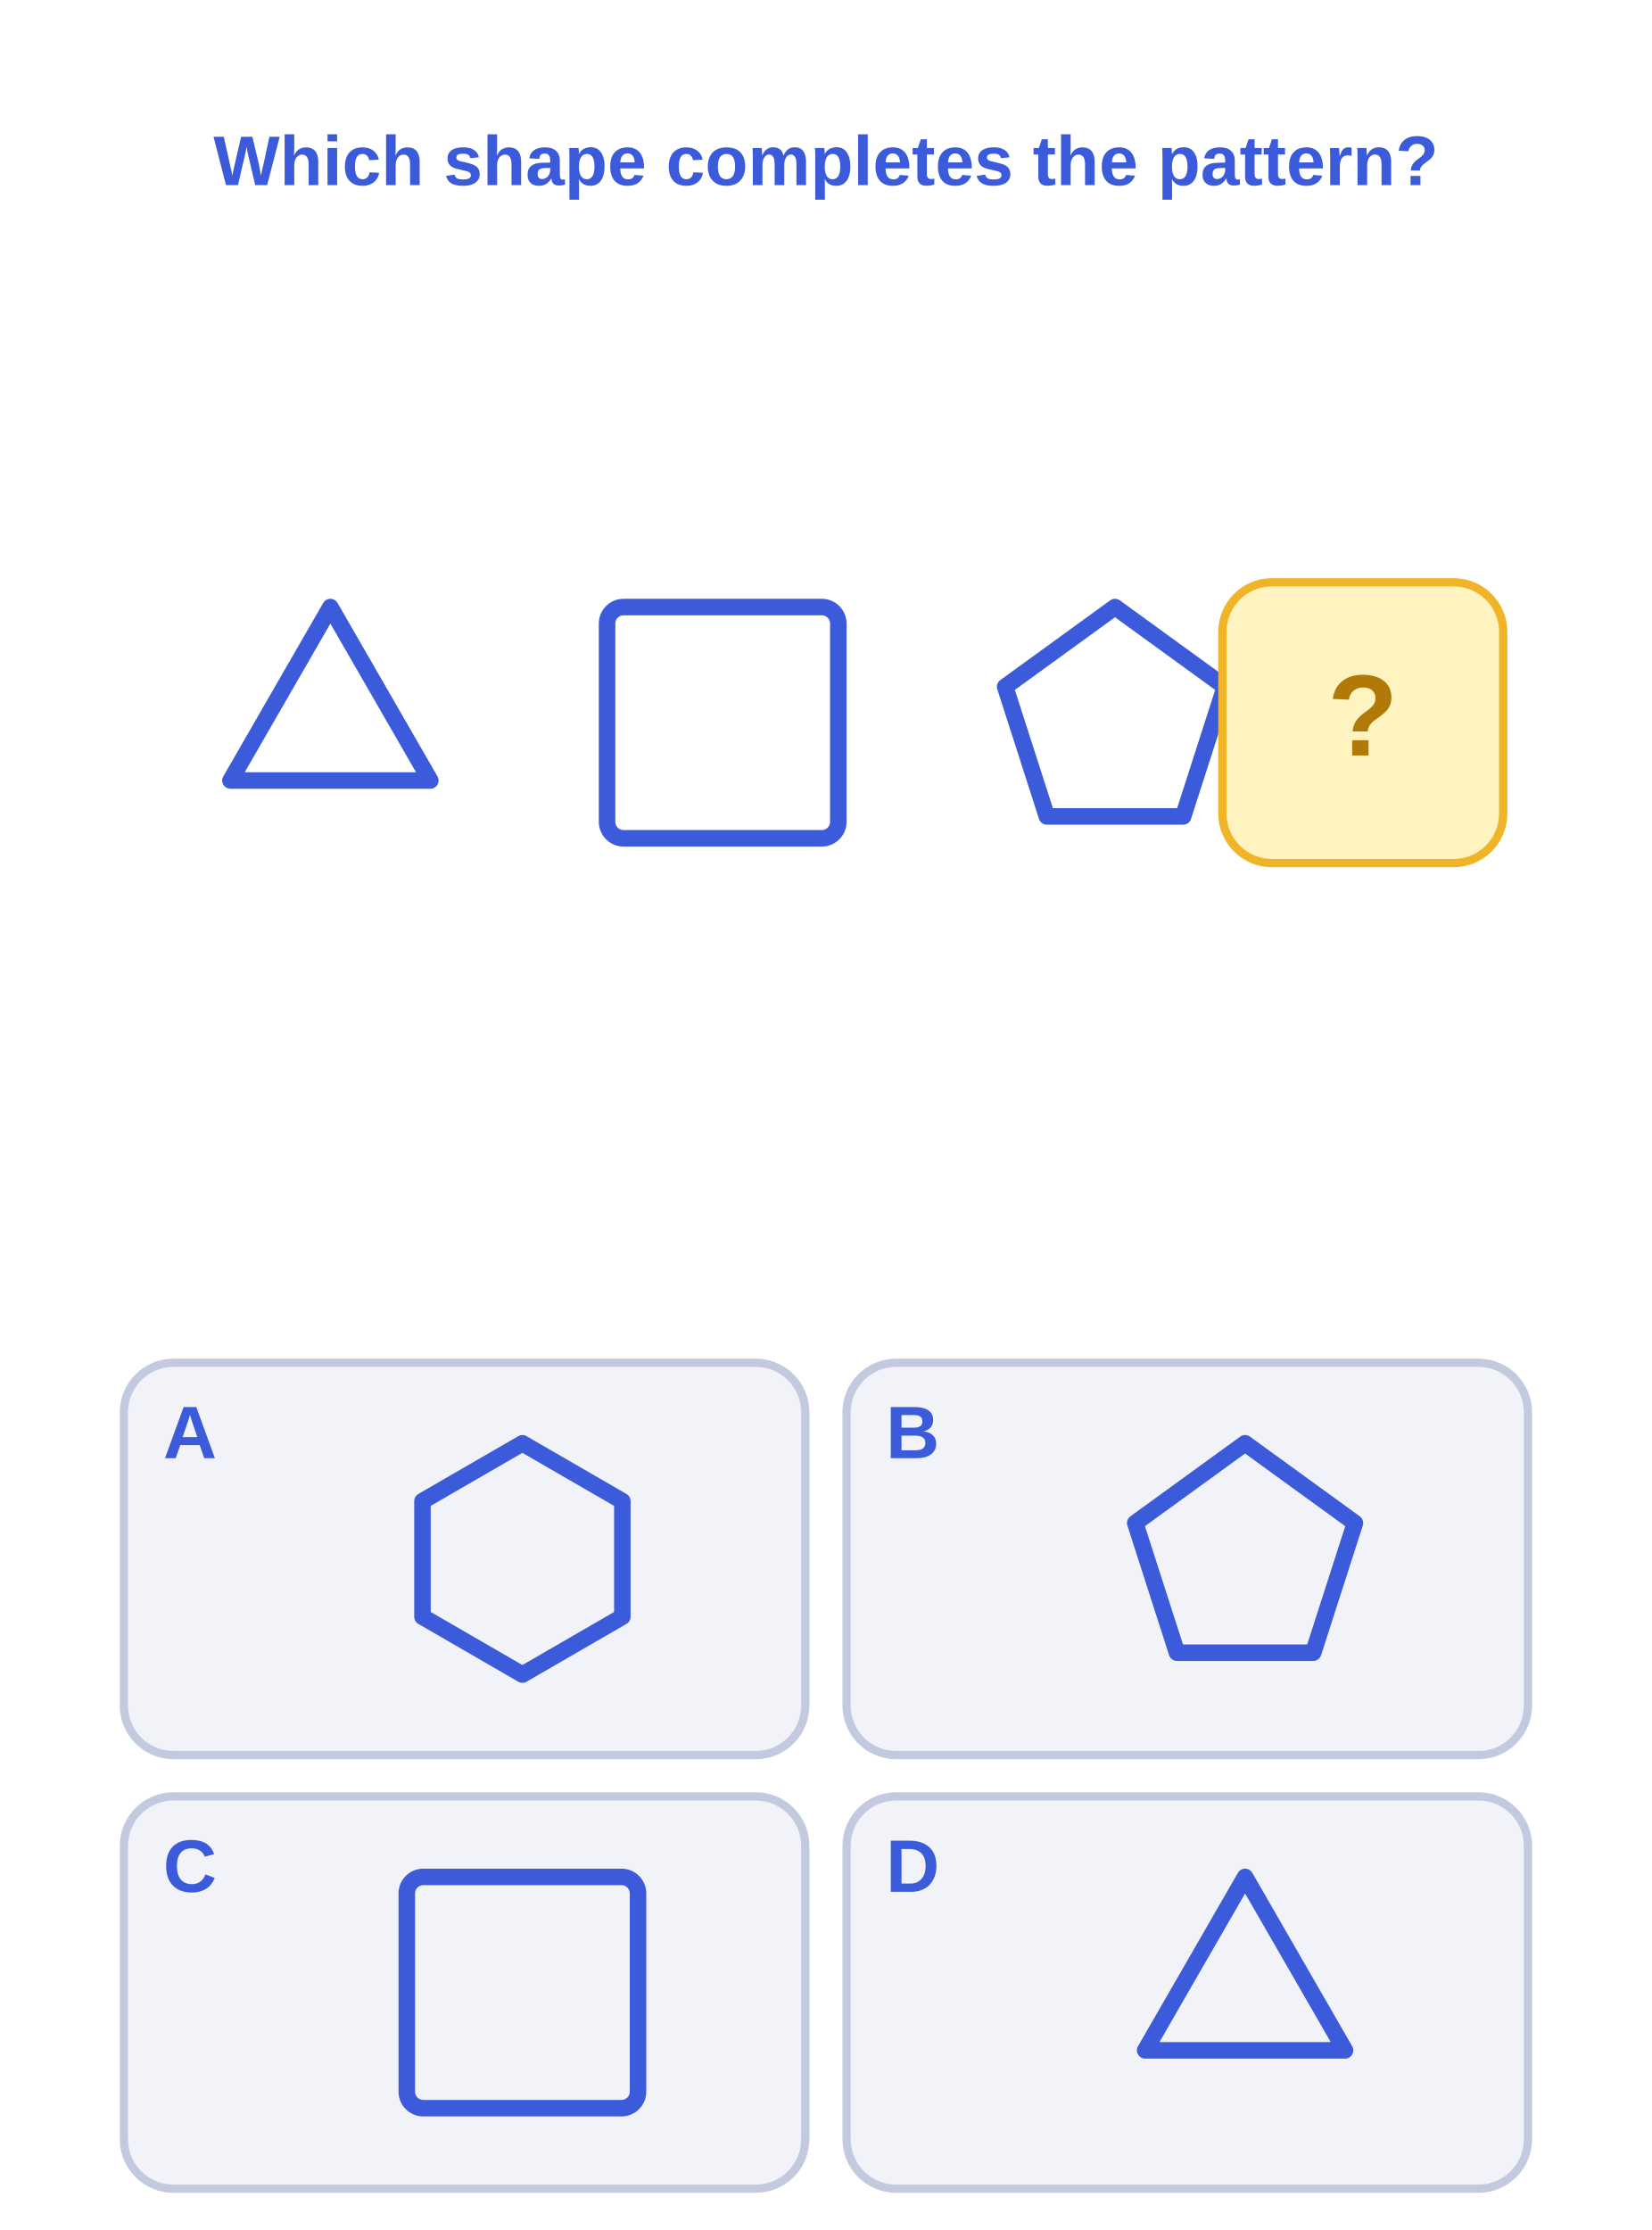
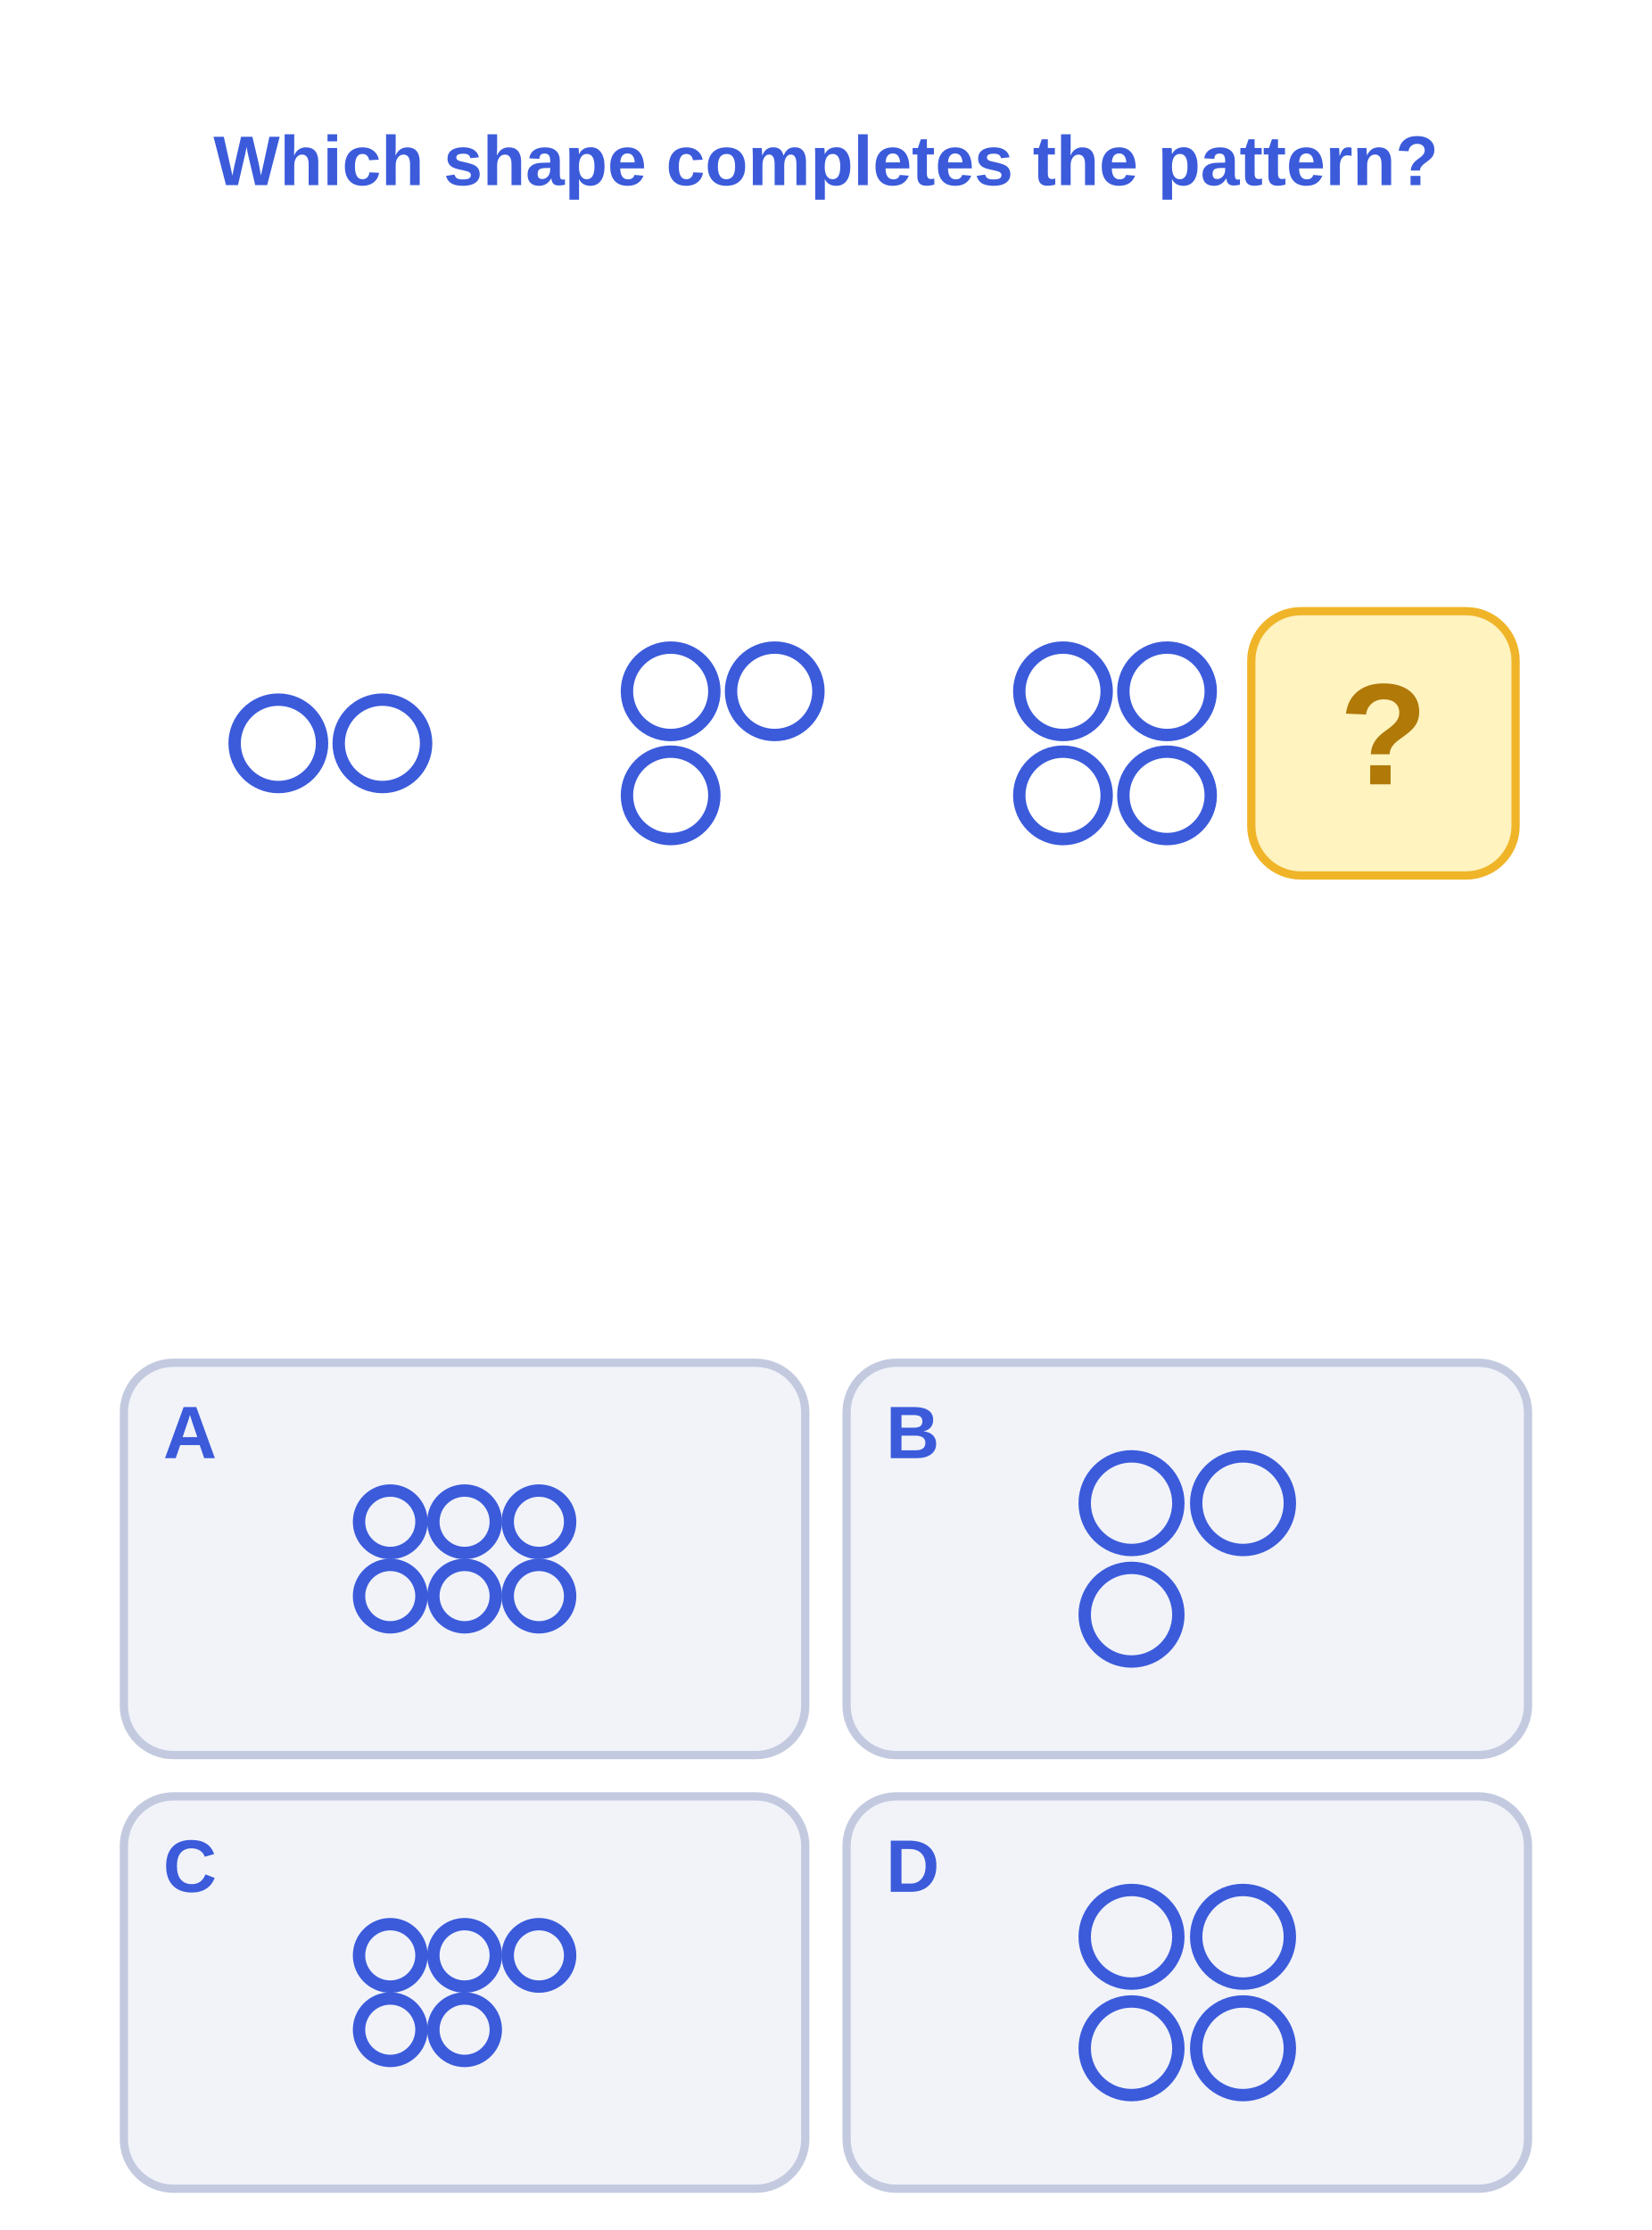
<svg xmlns="http://www.w3.org/2000/svg" viewBox="0 0 400 540" width="400" height="540" font-family="Verdana,Arial,sans-serif">
  <rect x="0" y="0" width="400" height="540" fill="#ffffff" />
  <text x="200.0" y="40" font-size="17" fill="#3b5bdb" text-anchor="middle" font-weight="bold" dominant-baseline="middle">Which shape completes the pattern?</text>
-   <polygon points="80.0,147.0 104.2,189.0 55.8,189.0" stroke="#3b5bdb" stroke-width="4" fill="none" stroke-linejoin="round" />
-   <g transform="rotate(0 175 175)">
-     <rect x="147" y="147" width="56" height="56" rx="4" stroke="#3b5bdb" stroke-width="4" fill="none" />
-   </g>
-   <polygon points="270.0,147.0 296.6,166.3 286.5,197.7 253.5,197.7 243.4,166.3" stroke="#3b5bdb" stroke-width="4" fill="none" stroke-linejoin="round" />
-   <rect x="296" y="141" width="68" height="68" rx="12" fill="#fff3bf" stroke="#f0b429" stroke-width="2" />
-   <text x="330" y="175" font-size="28" fill="#b07908" text-anchor="middle" font-weight="bold" dominant-baseline="middle">?</text>
+   <circle cx="67.4" cy="180.0" r="10.584" stroke="#3b5bdb" stroke-width="3" fill="none" />
+   <circle cx="92.6" cy="180.0" r="10.584" stroke="#3b5bdb" stroke-width="3" fill="none" />
+   <circle cx="162.4" cy="167.4" r="10.584" stroke="#3b5bdb" stroke-width="3" fill="none" />
+   <circle cx="187.6" cy="167.4" r="10.584" stroke="#3b5bdb" stroke-width="3" fill="none" />
+   <circle cx="162.4" cy="192.6" r="10.584" stroke="#3b5bdb" stroke-width="3" fill="none" />
+   <circle cx="257.4" cy="167.4" r="10.584" stroke="#3b5bdb" stroke-width="3" fill="none" />
+   <circle cx="282.6" cy="167.4" r="10.584" stroke="#3b5bdb" stroke-width="3" fill="none" />
+   <circle cx="257.4" cy="192.6" r="10.584" stroke="#3b5bdb" stroke-width="3" fill="none" />
+   <circle cx="282.6" cy="192.6" r="10.584" stroke="#3b5bdb" stroke-width="3" fill="none" />
+   <rect x="303" y="148" width="64" height="64" rx="12" fill="#fff3bf" stroke="#f0b429" stroke-width="2" />
+   <text x="335" y="180" font-size="35" fill="#b07908" text-anchor="middle" font-weight="bold" dominant-baseline="middle">?</text>
  <rect x="30" y="330" width="165" height="95" rx="12" fill="#f1f3f9" stroke="#c3cae0" stroke-width="2" />
  <text x="46" y="348" font-size="18" fill="#3b5bdb" text-anchor="middle" font-weight="bold" dominant-baseline="middle">A</text>
-   <polygon points="126.5,349.5 150.7,363.5 150.7,391.5 126.5,405.5 102.3,391.5 102.3,363.5" stroke="#3b5bdb" stroke-width="4" fill="none" stroke-linejoin="round" />
+   <circle cx="94.5" cy="368.5" r="7.56" stroke="#3b5bdb" stroke-width="3" fill="none" />
+   <circle cx="112.5" cy="368.5" r="7.56" stroke="#3b5bdb" stroke-width="3" fill="none" />
+   <circle cx="130.5" cy="368.5" r="7.56" stroke="#3b5bdb" stroke-width="3" fill="none" />
+   <circle cx="94.5" cy="386.5" r="7.56" stroke="#3b5bdb" stroke-width="3" fill="none" />
+   <circle cx="112.5" cy="386.5" r="7.56" stroke="#3b5bdb" stroke-width="3" fill="none" />
+   <circle cx="130.5" cy="386.5" r="7.56" stroke="#3b5bdb" stroke-width="3" fill="none" />
  <rect x="205" y="330" width="165" height="95" rx="12" fill="#f1f3f9" stroke="#c3cae0" stroke-width="2" />
  <text x="221" y="348" font-size="18" fill="#3b5bdb" text-anchor="middle" font-weight="bold" dominant-baseline="middle">B</text>
-   <polygon points="301.5,349.5 328.1,368.8 318.0,400.2 285.0,400.2 274.9,368.8" stroke="#3b5bdb" stroke-width="4" fill="none" stroke-linejoin="round" />
+   <circle cx="274.0" cy="364.0" r="11.34" stroke="#3b5bdb" stroke-width="3" fill="none" />
+   <circle cx="301.0" cy="364.0" r="11.34" stroke="#3b5bdb" stroke-width="3" fill="none" />
+   <circle cx="274.0" cy="391.0" r="11.34" stroke="#3b5bdb" stroke-width="3" fill="none" />
  <rect x="30" y="435" width="165" height="95" rx="12" fill="#f1f3f9" stroke="#c3cae0" stroke-width="2" />
  <text x="46" y="453" font-size="18" fill="#3b5bdb" text-anchor="middle" font-weight="bold" dominant-baseline="middle">C</text>
-   <g transform="rotate(0 126.5 482.5)">
-     <rect x="98.5" y="454.5" width="56" height="56" rx="4" stroke="#3b5bdb" stroke-width="4" fill="none" />
-   </g>
+   <circle cx="94.5" cy="473.5" r="7.56" stroke="#3b5bdb" stroke-width="3" fill="none" />
+   <circle cx="112.5" cy="473.5" r="7.56" stroke="#3b5bdb" stroke-width="3" fill="none" />
+   <circle cx="130.5" cy="473.5" r="7.56" stroke="#3b5bdb" stroke-width="3" fill="none" />
+   <circle cx="94.5" cy="491.5" r="7.56" stroke="#3b5bdb" stroke-width="3" fill="none" />
+   <circle cx="112.5" cy="491.5" r="7.56" stroke="#3b5bdb" stroke-width="3" fill="none" />
  <rect x="205" y="435" width="165" height="95" rx="12" fill="#f1f3f9" stroke="#c3cae0" stroke-width="2" />
  <text x="221" y="453" font-size="18" fill="#3b5bdb" text-anchor="middle" font-weight="bold" dominant-baseline="middle">D</text>
-   <polygon points="301.5,454.5 325.7,496.5 277.3,496.5" stroke="#3b5bdb" stroke-width="4" fill="none" stroke-linejoin="round" />
+   <circle cx="274.0" cy="469.0" r="11.34" stroke="#3b5bdb" stroke-width="3" fill="none" />
+   <circle cx="301.0" cy="469.0" r="11.34" stroke="#3b5bdb" stroke-width="3" fill="none" />
+   <circle cx="274.0" cy="496.0" r="11.34" stroke="#3b5bdb" stroke-width="3" fill="none" />
+   <circle cx="301.0" cy="496.0" r="11.34" stroke="#3b5bdb" stroke-width="3" fill="none" />
</svg>
